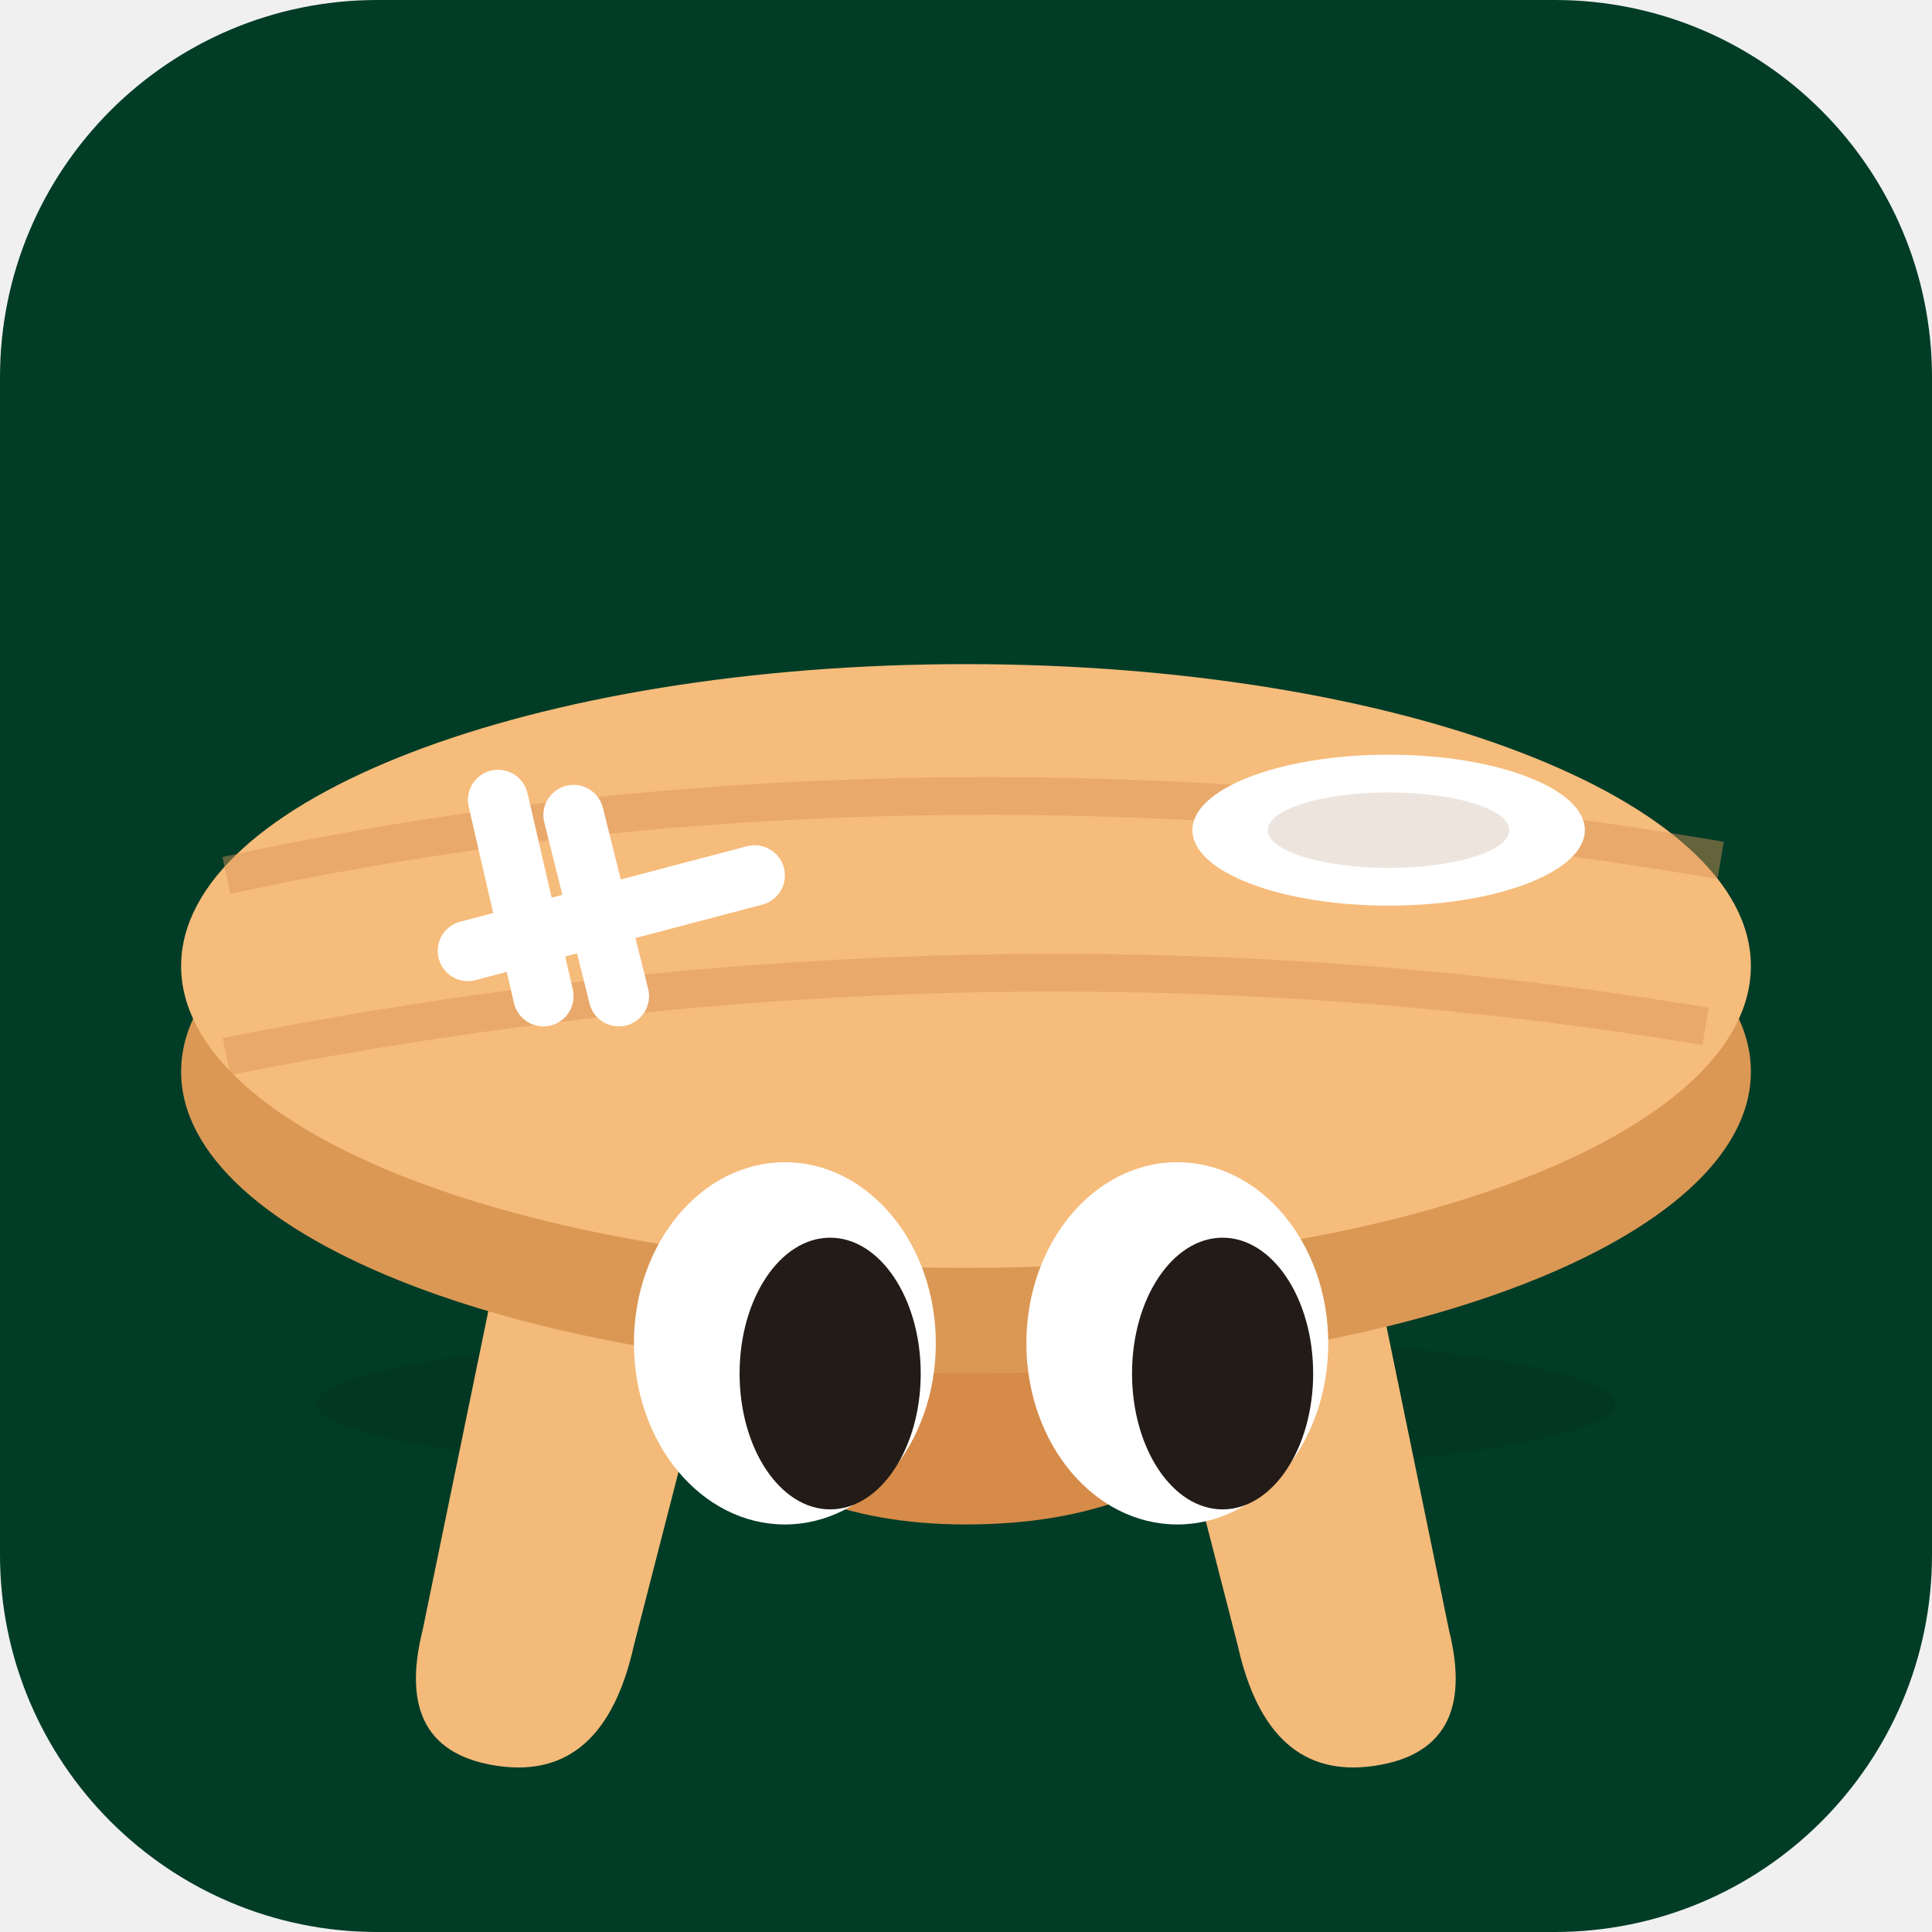
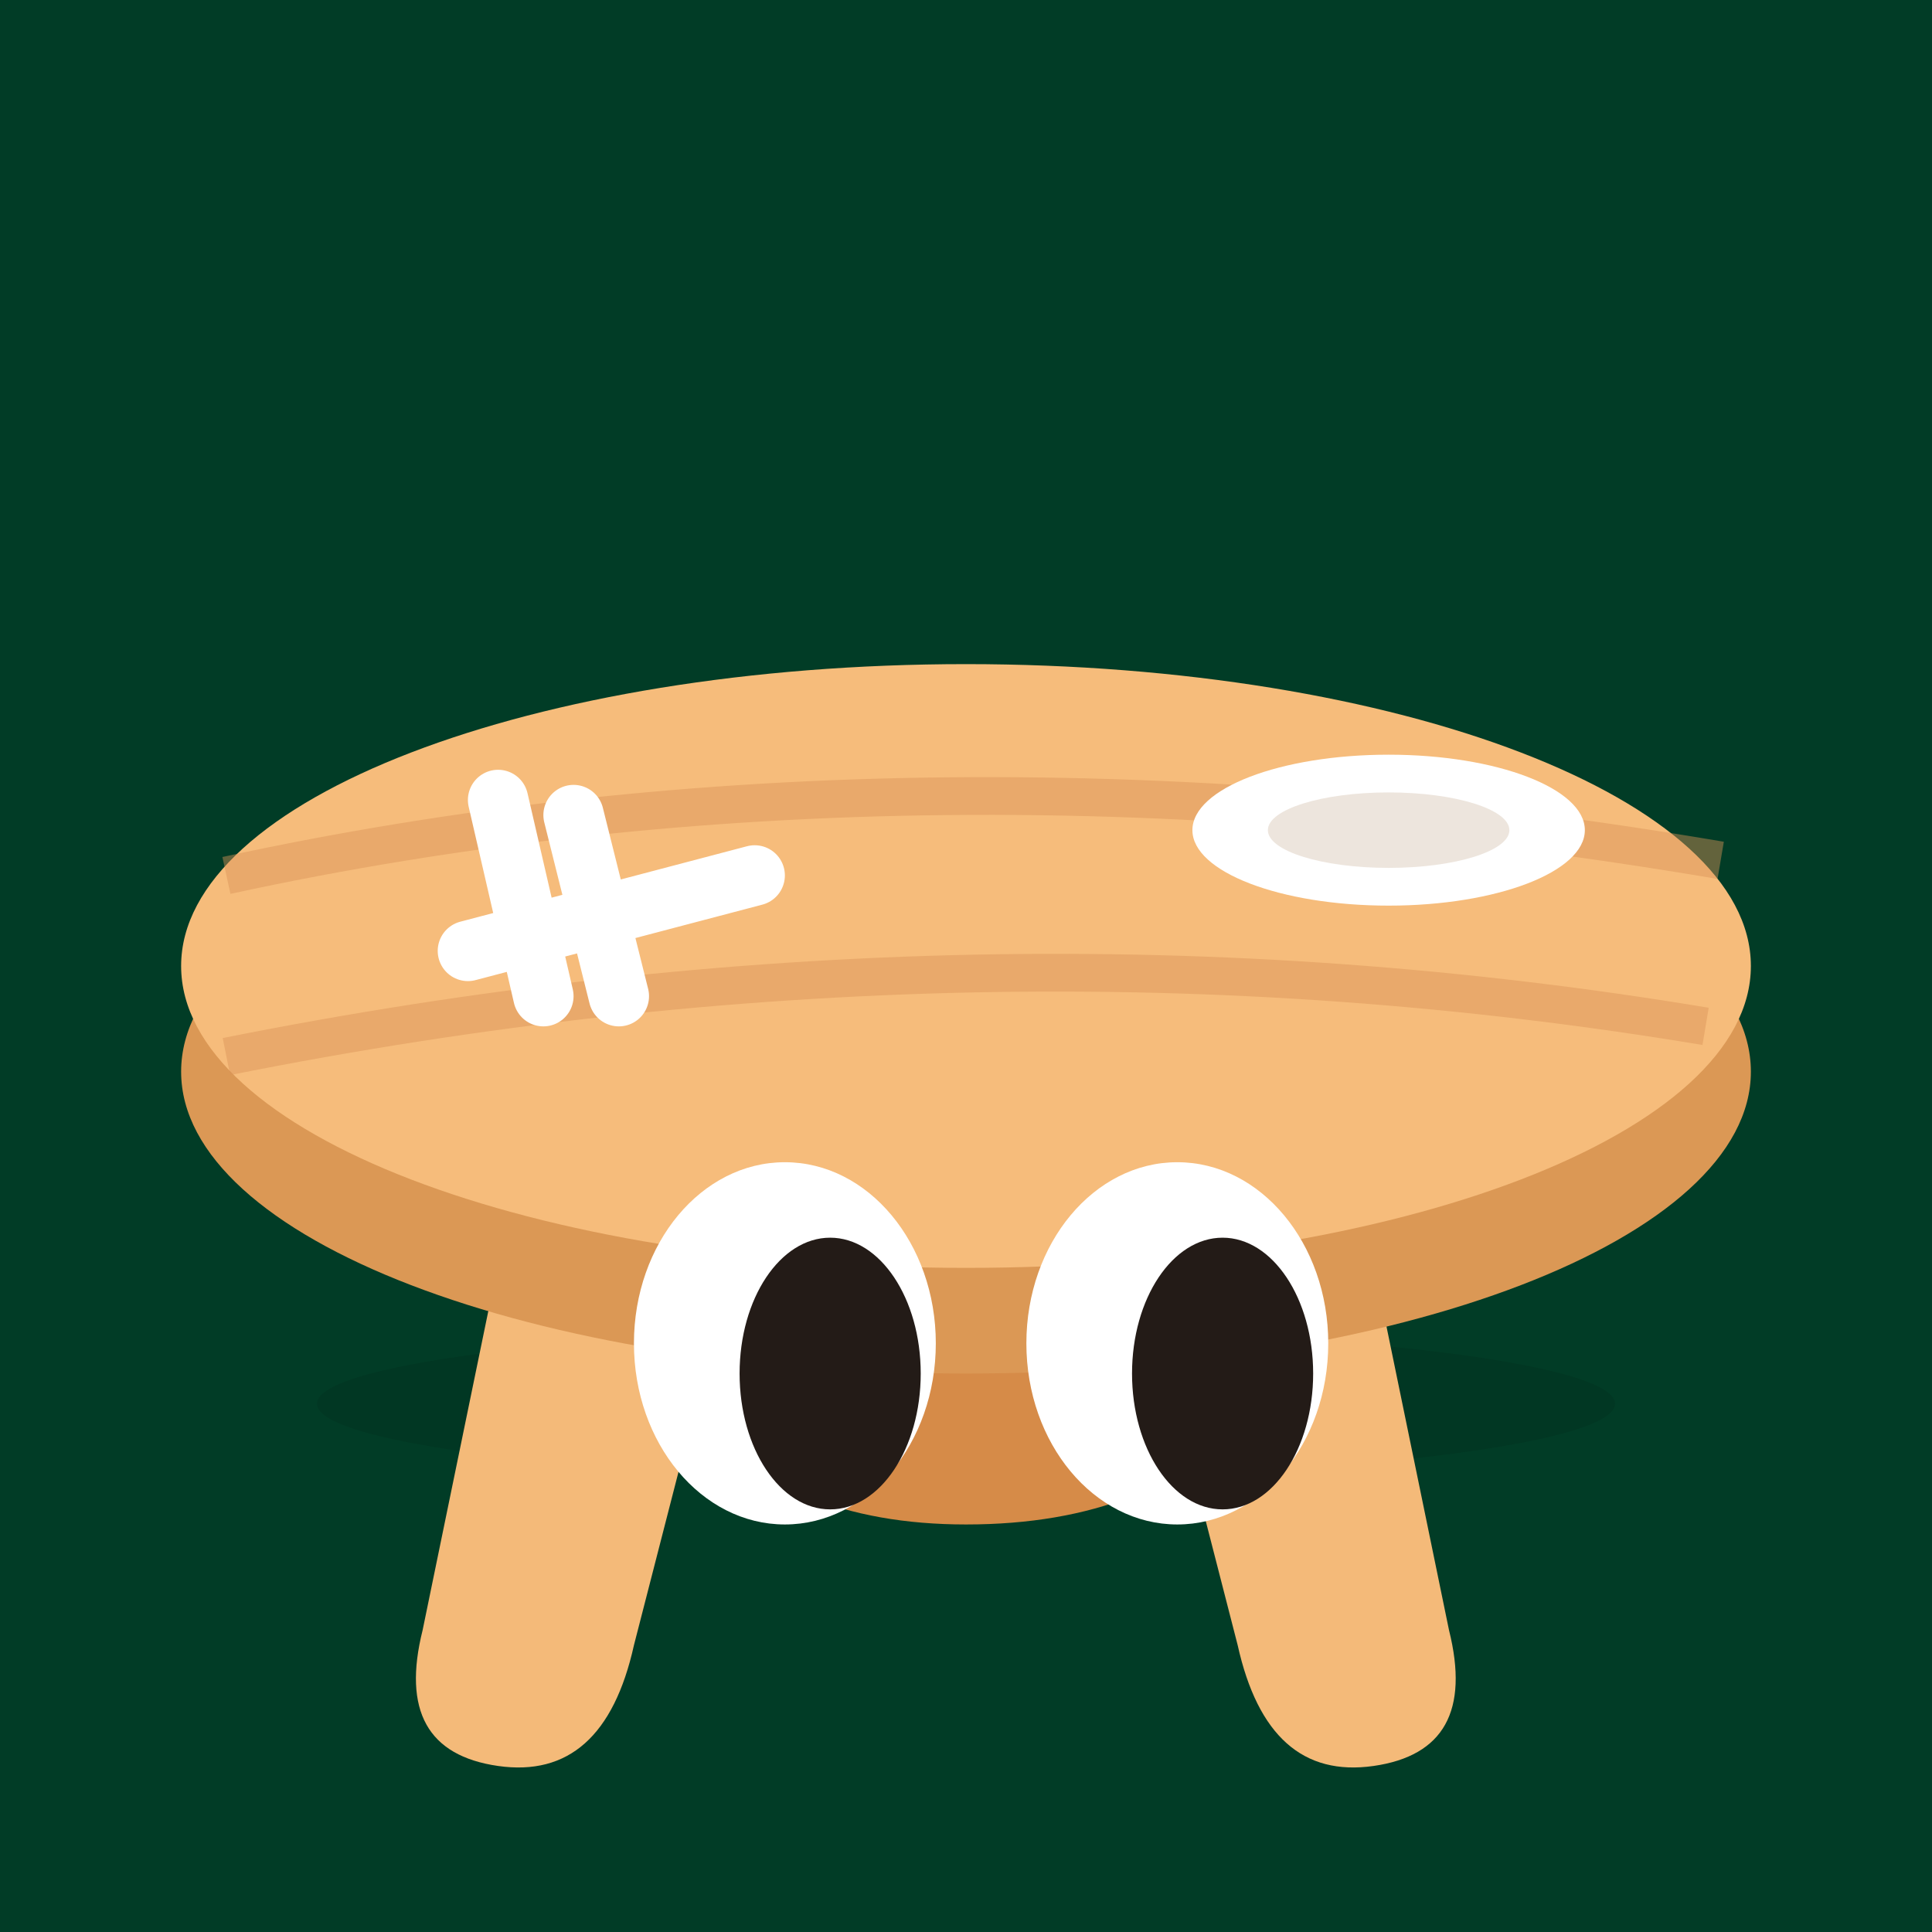
<svg xmlns="http://www.w3.org/2000/svg" viewBox="0 0 128 128">
-   <rect width="128" height="128" rx="25" fill="#013c26" />
+   <rect width="128" height="128" fill="#013c26" />
  <ellipse cx="64" cy="93" rx="43" ry="5" fill="#002a1a" opacity=".3" />
  <path d="m35 74-7 34q-2 8 5 9t9-8l9-35M89 74l7 34q2 8-5 9t-9-8l-9-35" fill="#f4ba79" />
  <path d="M39 71q1 30 25 30 25 0 26-30" fill="#d68b48" />
  <ellipse cx="64" cy="71" rx="52" ry="20" fill="#db9855" />
  <ellipse cx="64" cy="64" rx="52" ry="20" fill="#f6bc7b" />
  <path d="M15 58q46-10 99-1M15 70q50-10 98-2" fill="none" stroke="#d99356" stroke-width="2.5" opacity=".45" />
  <ellipse cx="92" cy="55" rx="13" ry="5" fill="#fff" />
  <ellipse cx="92" cy="55" rx="8" ry="2.5" fill="#ede5dd" />
  <path d="m31 63 19-5m-12-4 3 12m-8-13 3 13" stroke="#fff" stroke-width="4" stroke-linecap="round" />
  <ellipse cx="52" cy="89" rx="10" ry="12" fill="#fff" />
  <ellipse cx="78" cy="89" rx="10" ry="12" fill="#fff" />
  <ellipse cx="55" cy="91" rx="6" ry="9" fill="#231b17" />
  <ellipse cx="81" cy="91" rx="6" ry="9" fill="#231b17" />
</svg>
